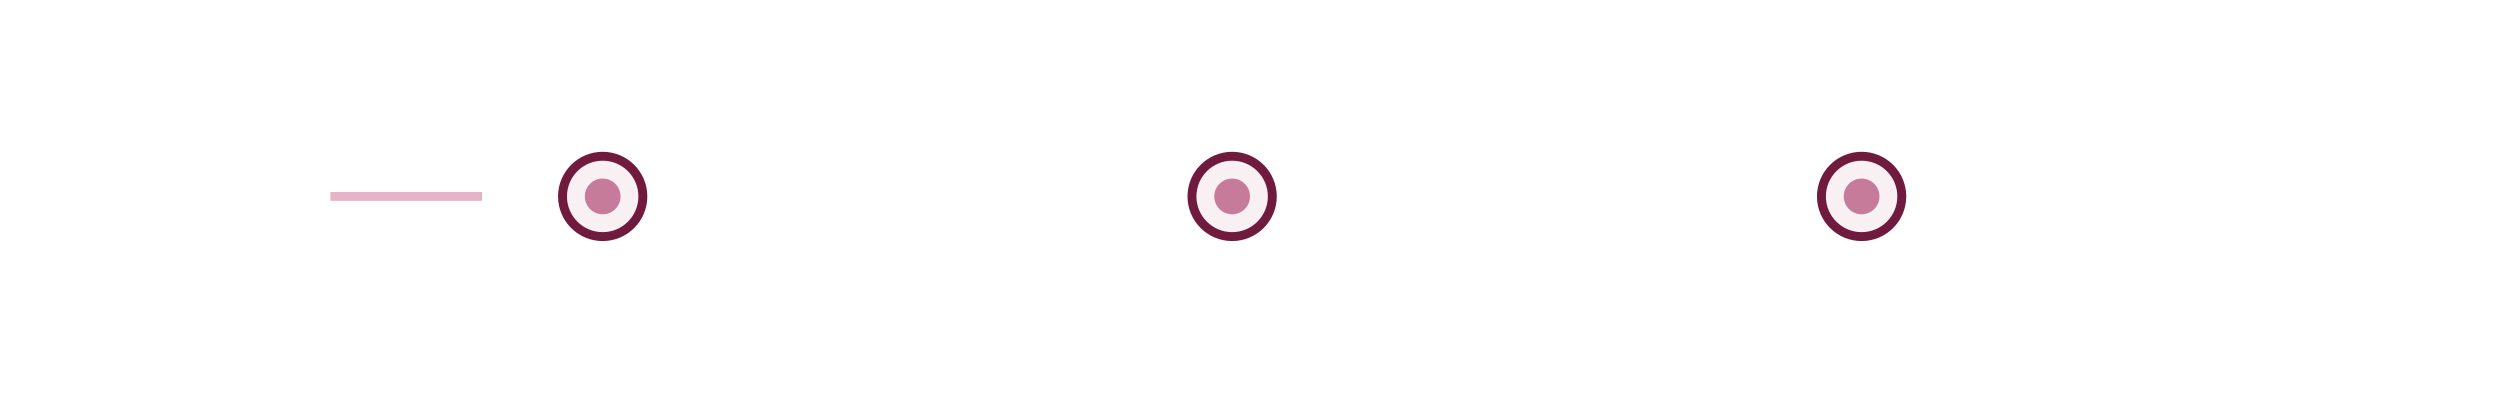
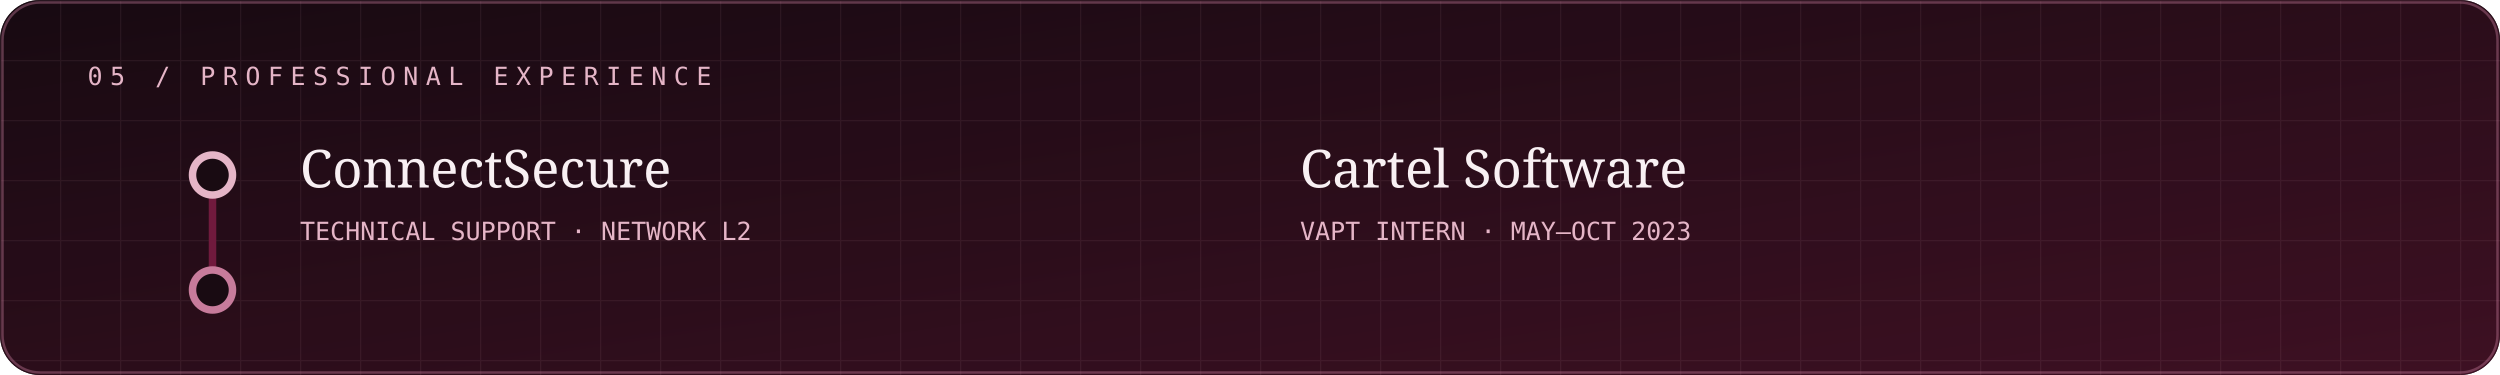
- <svg xmlns="http://www.w3.org/2000/svg" width="560" height="88" viewBox="0 0 560 88" role="img" aria-labelledby="experience-title experience-desc">
+ <svg xmlns="http://www.w3.org/2000/svg" width="1000" height="150" viewBox="0 0 1000 150" role="img" aria-labelledby="title desc">
  <defs>
-     <linearGradient id="experience-track" x1="0" y1="0" x2="1" y2="0">
-       <stop stop-color="#701A3D" />
-       <stop offset=".5" stop-color="#C77B9B" />
-       <stop offset="1" stop-color="#701A3D" />
+     <linearGradient id="panel" x1="0" y1="0" x2="1" y2="1">
+       <stop offset="0" stop-color="#190b12" />
+       <stop offset="1" stop-color="#451126" />
    </linearGradient>
+     <linearGradient id="rose" x1="0" y1="0" x2="1" y2="0">
+       <stop offset="0" stop-color="#701a3d" />
+       <stop offset=".5" stop-color="#e5b5c7" />
+       <stop offset="1" stop-color="#c77b9b" />
+     </linearGradient>
+     <linearGradient id="shine" x1="0" y1="0" x2="1" y2="0">
+       <stop offset="0" stop-color="#f8f0f3" stop-opacity="0" />
+       <stop offset=".5" stop-color="#f8f0f3" stop-opacity=".20" />
+       <stop offset="1" stop-color="#f8f0f3" stop-opacity="0" />
+     </linearGradient>
+     <pattern id="grid" width="24" height="24" patternUnits="userSpaceOnUse">
+       <path d="M24 0H0V24" fill="none" stroke="#e5b5c7" stroke-opacity=".075" stroke-width="1" />
+     </pattern>
  </defs>
-   <path d="M74 44H478" fill="none" stroke="url(#experience-track)" stroke-width="2" stroke-opacity=".55" />
-   <path d="M74 44H478" fill="none" stroke="#E5B5C7" stroke-width="2" stroke-dasharray="34 370">
-     <animate attributeName="stroke-dashoffset" values="404;0" dur="10s" repeatCount="indefinite" />
+   <rect width="1000" height="150" rx="16" fill="#10070c" />
+   <rect width="1000" height="150" rx="16" fill="url(#panel)" opacity=".86" />
+   <rect width="1000" height="150" rx="16" fill="url(#grid)" />
+   <rect x="-180" y="0" width="90" height="150" fill="url(#shine)">
+     <animate attributeName="x" values="-180;1180" dur="8s" repeatCount="indefinite" />
+   </rect>
+   <rect x="1" y="1" width="998" height="148" rx="15" fill="none" stroke="#c77b9b" stroke-opacity=".4" />
+   <text x="35" y="34" font-family="monospace" font-size="10" letter-spacing="3" fill="#e5b5c7">05 / PROFESSIONAL EXPERIENCE</text>
+   <path d="M85 67V118" stroke="#701a3d" stroke-width="3" />
+   <path d="M85 67V118" stroke="#e5b5c7" stroke-width="2" stroke-dasharray="6 45">
+     <animate attributeName="stroke-dashoffset" values="0;-51" dur="2.8s" repeatCount="indefinite" />
  </path>
-   <g fill="#F8F0F3" stroke="#701A3D" stroke-width="2">
-     <circle cx="135" cy="44" r="9" />
-     <circle cx="276" cy="44" r="9" />
-     <circle cx="417" cy="44" r="9" />
-   </g>
-   <g fill="#C77B9B">
-     <circle cx="135" cy="44" r="4">
-       <animate attributeName="r" values="3;5;3" dur="4s" repeatCount="indefinite" />
-     </circle>
-     <circle cx="276" cy="44" r="4">
-       <animate attributeName="opacity" values=".4;1;.4" dur="3.5s" repeatCount="indefinite" />
-     </circle>
-     <circle cx="417" cy="44" r="4">
-       <animate attributeName="r" values="3;5;3" dur="4s" begin="1s" repeatCount="indefinite" />
-     </circle>
-   </g>
+   <circle cx="85" cy="70" r="8" fill="#190b12" stroke="#e5b5c7" stroke-width="3">
+     <animate attributeName="r" values="6;9;6" dur="2s" repeatCount="indefinite" />
+   </circle>
+   <circle cx="85" cy="116" r="8" fill="#190b12" stroke="#c77b9b" stroke-width="3">
+     <animate attributeName="r" values="6;9;6" dur="2.5s" repeatCount="indefinite" />
+   </circle>
+   <text x="120" y="75" font-family="Georgia,serif" font-size="21" fill="#f8f0f3">ConnectSecure</text>
+   <text x="120" y="96" font-family="monospace" font-size="10" fill="#e5b5c7">TECHNICAL SUPPORT · NETWORK L2</text>
+   <text x="520" y="75" font-family="Georgia,serif" font-size="21" fill="#f8f0f3">Cartel Software</text>
+   <text x="520" y="96" font-family="monospace" font-size="10" fill="#e5b5c7">VAPT INTERN · MAY–OCT 2023</text>
</svg>
